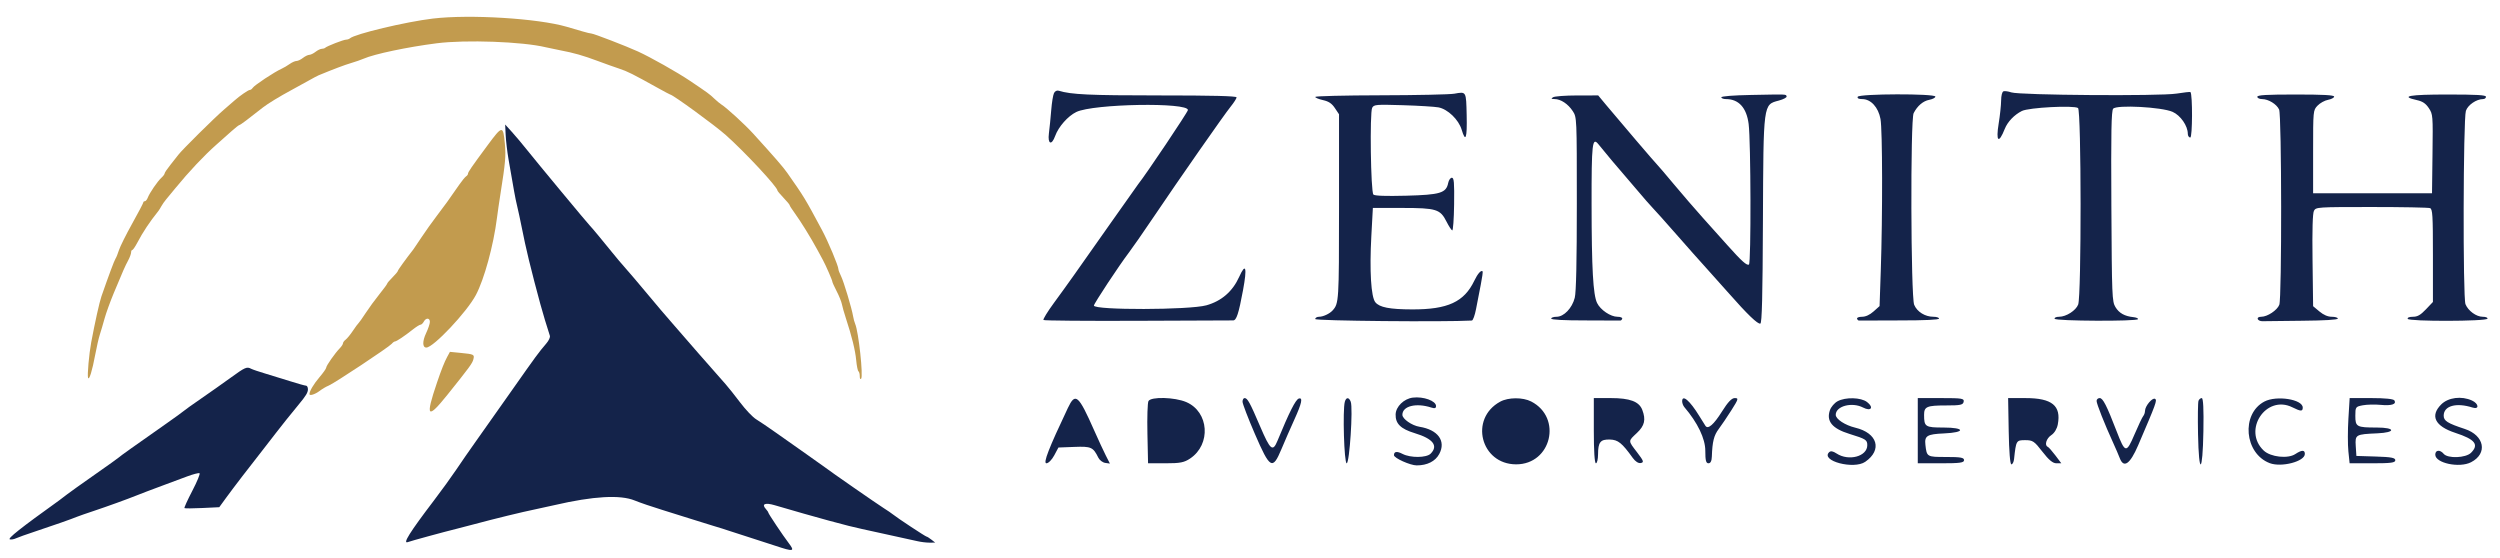
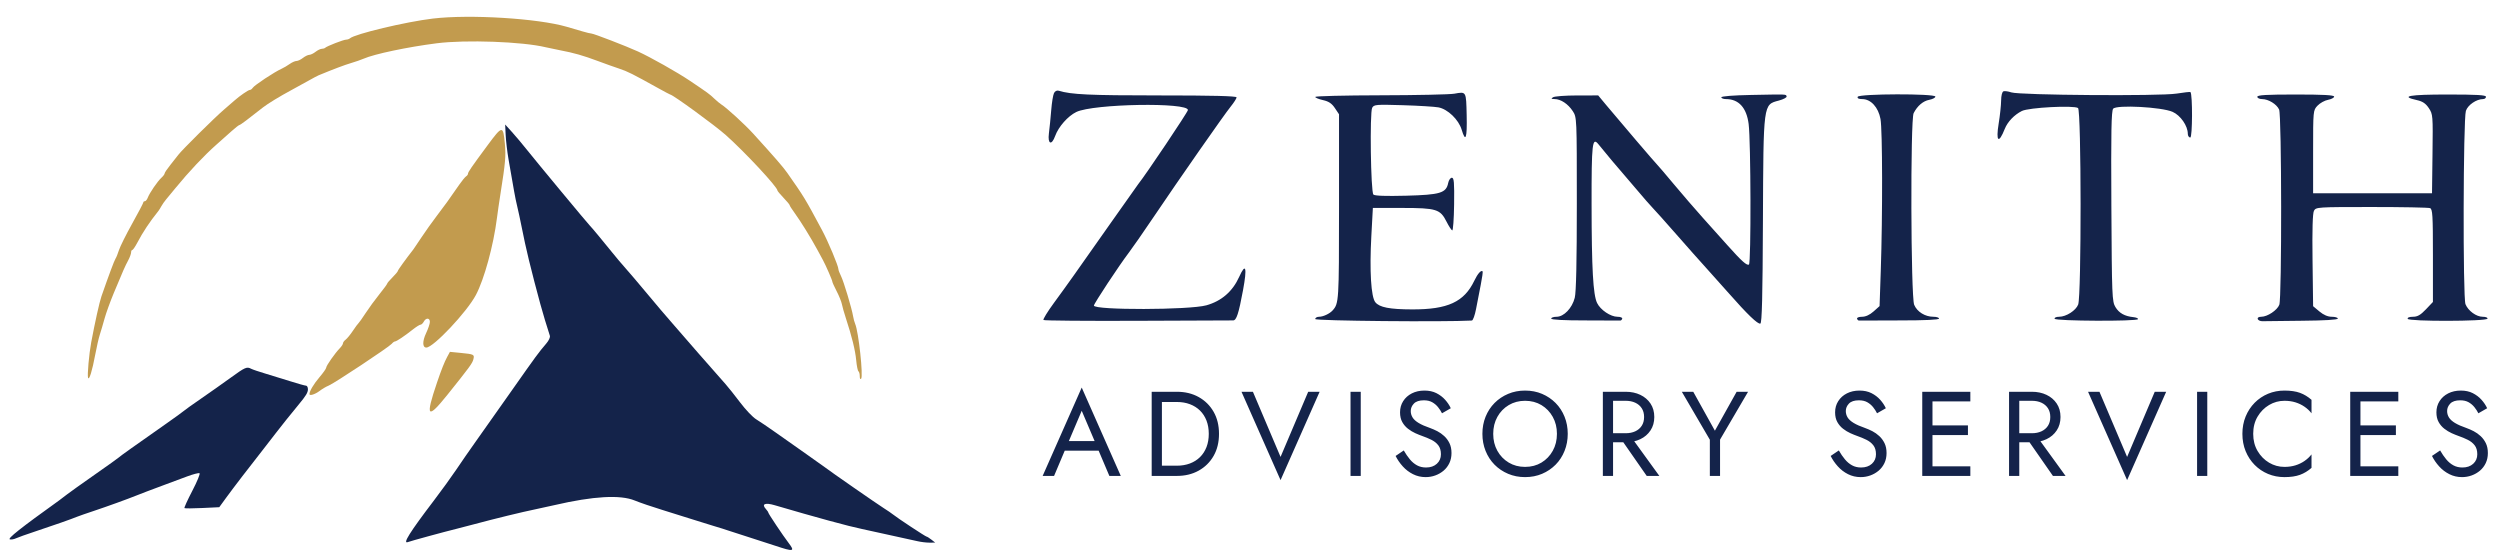
<svg xmlns="http://www.w3.org/2000/svg" viewBox="170 60 1640 366" role="img" aria-label="Zenith Advisory Services">
  <path fill="#14234A" d="M 501.718 148.589 C 501.901 152.390, 502.746 159.550, 503.595 164.500 C 507.034 184.551, 508.150 190.660, 508.986 194 C 509.801 197.257, 510.696 201.468, 514.403 219.500 C 516.505 229.726, 524.398 260.154, 527.502 270 C 528.976 274.675, 530.418 279.282, 530.705 280.239 C 531.016 281.275, 530.072 283.337, 528.364 285.346 C 523.069 291.574, 522.100 292.894, 505.589 316.359 C 496.534 329.227, 485.964 344.198, 482.098 349.627 C 478.233 355.057, 472.505 363.325, 469.370 368 C 466.235 372.675, 459.556 381.900, 454.528 388.500 C 438.822 409.118, 433.868 417.039, 437.576 415.602 C 439.438 414.881, 461.886 408.754, 469 407.026 C 470.925 406.558, 476.100 405.211, 480.500 404.033 C 495.178 400.102, 512.279 395.932, 521.500 394.035 C 524.800 393.356, 530.341 392.142, 533.813 391.338 C 559.228 385.449, 576.930 384.440, 586.403 388.340 C 589.757 389.721, 597.900 392.502, 604.500 394.520 C 611.100 396.537, 619.650 399.217, 623.500 400.474 C 627.350 401.731, 633.875 403.759, 638 404.981 C 642.125 406.203, 646.400 407.544, 647.500 407.961 C 648.600 408.379, 653.550 409.977, 658.500 411.514 C 663.450 413.051, 672.563 416, 678.750 418.069 C 690.626 422.039, 691.633 421.830, 687.394 416.272 C 683.641 411.352, 674 396.935, 674 396.244 C 674 395.921, 673.246 394.824, 672.324 393.805 C 669.440 390.619, 671.949 389.584, 678.137 391.405 C 704.802 399.255, 727.246 405.369, 735.500 407.031 C 737.700 407.474, 742.425 408.509, 746 409.332 C 749.575 410.154, 755.875 411.540, 760 412.413 C 764.125 413.285, 769.419 414.449, 771.764 415 C 774.110 415.550, 777.710 415.990, 779.764 415.978 L 783.500 415.956 781 414 C 779.625 412.924, 778.206 412.034, 777.846 412.022 C 777.141 411.998, 758.633 399.789, 755.762 397.454 C 754.806 396.677, 752.106 394.834, 749.762 393.360 C 745.641 390.769, 713.636 368.554, 711.536 366.827 C 710.966 366.359, 705.325 362.348, 699 357.915 C 692.675 353.482, 683.578 347.075, 678.784 343.677 C 673.991 340.280, 668.266 336.405, 666.062 335.067 C 663.814 333.701, 659.214 328.875, 655.577 324.067 C 652.013 319.355, 647.690 313.925, 645.970 312 C 639.262 304.493, 617.171 279.236, 611.037 272.060 C 607.482 267.902, 604.107 263.992, 603.537 263.371 C 602.967 262.751, 598.450 257.372, 593.500 251.420 C 588.550 245.467, 582.659 238.550, 580.410 236.048 C 578.160 233.547, 574.153 228.800, 571.505 225.500 C 565.788 218.374, 557.733 208.704, 556.929 208 C 555.938 207.133, 521.655 165.826, 515.847 158.500 C 512.794 154.650, 508.291 149.290, 505.841 146.589 L 501.385 141.678 501.718 148.589 M 321.274 307.815 C 316.200 311.492, 307.471 317.650, 301.876 321.500 C 296.280 325.350, 291.207 328.971, 290.601 329.546 C 289.996 330.122, 284.775 333.904, 279 337.950 C 258.843 352.075, 248.496 359.447, 248 360.039 C 247.725 360.367, 240.525 365.512, 232 371.473 C 223.475 377.434, 215.319 383.254, 213.876 384.406 C 212.432 385.558, 210.165 387.279, 208.836 388.232 C 183.456 406.433, 174.583 413.465, 176.512 413.849 C 177.475 414.040, 179.216 413.734, 180.381 413.168 C 181.547 412.602, 187.450 410.500, 193.500 408.496 C 204.892 404.723, 217.023 400.458, 220.500 399.003 C 221.600 398.542, 226.711 396.765, 231.859 395.053 C 240.105 392.311, 253.687 387.394, 259.500 385.047 C 262.692 383.758, 268.889 381.405, 277.500 378.212 C 281.900 376.580, 288.749 374.031, 292.721 372.546 C 296.692 371.061, 300.374 370.113, 300.902 370.440 C 301.433 370.767, 299.319 375.912, 296.181 381.931 C 293.057 387.924, 290.725 393.047, 291 393.314 C 291.275 393.581, 296.525 393.558, 302.668 393.262 L 313.835 392.725 318.283 386.612 C 323.004 380.124, 333.744 366.110, 342.938 354.441 C 345.997 350.559, 349.625 345.877, 351 344.036 C 353.252 341.021, 361.560 330.645, 365.841 325.500 C 370.683 319.681, 372 317.513, 372 315.365 C 372 314.064, 371.438 312.997, 370.750 312.994 C 370.063 312.991, 365.450 311.701, 360.500 310.128 C 355.550 308.555, 348.125 306.269, 344 305.049 C 339.875 303.829, 335.719 302.419, 334.764 301.915 C 331.902 300.407, 330.887 300.851, 321.274 307.815" />
  <path fill="#C29B4E" d="M 454 72.178 C 436.378 74.265, 402.817 82.266, 399.550 85.159 C 399.028 85.621, 397.903 86.002, 397.050 86.005 C 395.378 86.010, 384.369 90.297, 383.310 91.356 C 382.956 91.710, 381.954 92.010, 381.083 92.022 C 380.212 92.034, 378.375 92.924, 377 94 C 375.625 95.076, 373.773 95.966, 372.885 95.978 C 371.997 95.990, 370.126 96.900, 368.727 98 C 367.329 99.100, 365.425 100, 364.497 100 C 363.568 100, 361.561 100.889, 360.035 101.975 C 358.509 103.061, 356.190 104.431, 354.881 105.018 C 349.971 107.220, 336.807 115.934, 335.700 117.714 C 335.260 118.421, 334.443 119, 333.884 119 C 332.878 119, 327.101 122.985, 323.790 125.962 C 322.849 126.808, 319.712 129.525, 316.818 132 C 310.789 137.157, 289.245 158.492, 287 161.529 C 286.175 162.645, 283.813 165.646, 281.750 168.197 C 279.688 170.749, 278 173.254, 278 173.763 C 278 174.273, 277.061 175.540, 275.913 176.578 C 273.378 178.873, 268.126 186.539, 266.924 189.699 C 266.443 190.964, 265.588 192, 265.025 192 C 264.461 192, 264 192.366, 264 192.814 C 264 193.261, 260.709 199.524, 256.688 206.730 C 252.666 213.937, 248.760 221.784, 248.007 224.167 C 247.255 226.550, 246.263 229.005, 245.803 229.623 C 245.079 230.594, 241.312 240.680, 236.512 254.500 C 235.251 258.130, 232.260 271.591, 229.847 284.500 C 228.436 292.045, 227.168 306.275, 227.768 307.837 C 228.500 309.747, 230.481 303.326, 232.499 292.500 C 233.422 287.550, 234.767 281.700, 235.488 279.500 C 236.210 277.300, 237.602 272.575, 238.582 269 C 239.562 265.425, 242.334 257.775, 244.741 252 C 251.050 236.862, 251.913 234.906, 254.065 230.864 C 255.129 228.864, 256 226.501, 256 225.614 C 256 224.726, 256.347 224, 256.771 224 C 257.195 224, 258.657 221.885, 260.021 219.299 C 263.807 212.119, 268.059 205.720, 273.880 198.437 C 274.347 197.852, 275.229 196.441, 275.839 195.301 C 276.449 194.161, 277.841 192.164, 278.931 190.864 C 280.021 189.564, 282.755 186.250, 285.006 183.500 C 294.024 172.481, 303.916 161.990, 312.117 154.745 C 315.078 152.129, 319.507 148.192, 321.960 145.995 C 324.413 143.798, 326.718 142, 327.083 142 C 327.640 142, 333.121 137.903, 342.500 130.477 C 345.478 128.119, 353.656 123.127, 361 119.185 C 364.575 117.265, 369.750 114.420, 372.500 112.861 C 375.250 111.302, 378.175 109.747, 379 109.405 C 388.705 105.387, 396.084 102.602, 400.337 101.352 C 403.177 100.518, 406.850 99.242, 408.500 98.517 C 415.510 95.437, 437.279 90.846, 456.500 88.392 C 475.568 85.958, 512.815 87.317, 528 91.002 C 529.925 91.469, 534.200 92.363, 537.500 92.989 C 546.458 94.689, 552.570 96.428, 562 99.960 C 566.675 101.711, 573.078 103.996, 576.230 105.038 C 581.685 106.841, 584.831 108.417, 601.888 117.895 C 605.952 120.153, 609.427 122, 609.610 122 C 611.235 122, 638.963 142.208, 646.215 148.678 C 658.841 159.942, 680 182.673, 680 184.973 C 680 185.316, 681.800 187.470, 684 189.760 C 686.200 192.049, 688 194.217, 688 194.577 C 688 194.937, 689.520 197.317, 691.378 199.866 C 695.224 205.141, 701.951 216.028, 706.109 223.705 C 707.659 226.568, 709.366 229.718, 709.902 230.705 C 711.743 234.097, 716 243.877, 716 244.716 C 716 245.177, 717.284 248.030, 718.854 251.056 C 720.424 254.081, 721.963 257.894, 722.276 259.528 C 722.588 261.163, 723.731 265.200, 724.815 268.500 C 728.824 280.705, 731.052 289.752, 731.665 296.320 C 732.012 300.029, 732.679 303.301, 733.148 303.591 C 733.616 303.881, 734 305.306, 734 306.759 C 734 308.358, 734.354 309.025, 734.898 308.450 C 736.394 306.867, 733.226 277.638, 731.002 272.500 C 730.526 271.400, 729.913 269.150, 729.640 267.500 C 728.773 262.261, 723.474 244.632, 721.704 241.096 C 720.767 239.224, 720 237.196, 720 236.589 C 720 234.496, 713.288 218.479, 709.276 211 C 698.003 189.983, 697.622 189.355, 686.500 173.489 C 683.737 169.548, 678.462 163.467, 664 147.552 C 658.635 141.649, 646.447 130.508, 643.149 128.493 C 642.242 127.939, 640.150 126.196, 638.500 124.620 C 635.440 121.696, 634.435 120.963, 622.391 112.870 C 614.176 107.350, 596.841 97.580, 588.488 93.763 C 580.841 90.267, 559.384 82, 557.960 82 C 557.364 82, 554.766 81.377, 552.188 80.615 C 549.610 79.853, 544.893 78.473, 541.706 77.550 C 522.702 72.041, 478.183 69.314, 454 72.178 M 489.934 155.198 C 479.109 169.830, 477 172.894, 477 173.995 C 477 174.493, 476.438 175.260, 475.750 175.700 C 475.063 176.140, 473.097 178.525, 471.382 181 C 463.845 191.879, 462.182 194.187, 456.727 201.340 C 453.552 205.505, 448.945 211.969, 446.489 215.706 C 444.033 219.443, 441.672 222.950, 441.242 223.500 C 436.080 230.112, 430.994 237.172, 430.968 237.761 C 430.951 238.168, 429.376 240.053, 427.468 241.952 C 425.561 243.850, 424 245.689, 424 246.038 C 424 246.387, 421.675 249.558, 418.833 253.086 C 415.992 256.614, 411.924 262.184, 409.795 265.465 C 407.665 268.746, 405.601 271.671, 405.209 271.965 C 404.816 272.259, 403.146 274.525, 401.497 277 C 399.849 279.475, 397.712 282.088, 396.750 282.807 C 395.788 283.525, 395 284.603, 395 285.201 C 395 285.800, 394.077 287.237, 392.950 288.395 C 389.777 291.653, 384 299.887, 384 301.151 C 384 301.774, 381.983 304.645, 379.517 307.531 C 375.777 311.909, 373 316.611, 373 318.565 C 373 319.849, 376.731 318.680, 379.587 316.501 C 381.389 315.127, 384.079 313.540, 385.565 312.975 C 388.926 311.698, 425.215 287.651, 426.965 285.542 C 427.669 284.694, 428.620 284, 429.078 284 C 430.081 284, 435.345 280.479, 440.800 276.159 C 442.993 274.421, 445.270 273, 445.859 273 C 446.448 273, 447.411 272.100, 448 271 C 449.428 268.332, 452 268.431, 452 271.154 C 452 272.338, 450.897 275.638, 449.550 278.486 C 447.013 283.848, 447.068 288, 449.674 288 C 454.299 288, 476.267 264.698, 482.198 253.500 C 487.668 243.174, 493.740 220.965, 496.005 203 C 496.456 199.425, 497.502 192.225, 498.331 187 C 501.560 166.631, 501.932 162.364, 501.187 154.265 C 500.072 142.141, 499.564 142.183, 489.934 155.198 M 463.336 294.156 C 461.532 297.485, 459.572 302.431, 456.663 311 C 448.900 333.864, 450.294 335.451, 463.583 318.881 C 478.051 300.840, 479.875 298.348, 480.534 295.719 C 481.330 292.549, 480.986 292.373, 472.324 291.519 L 465.149 290.812 463.336 294.156" />
  <g transform="translate(742.4 -446.2) scale(1.2)">
    <path fill="#14234A" d="M 99.196 472.702 C 98.686 473.691, 98.002 477.875, 97.674 482 C 97.347 486.125, 96.772 491.873, 96.397 494.773 C 95.639 500.643, 97.883 501.560, 99.819 496.170 C 101.631 491.127, 106.785 485.282, 111.386 483.055 C 120.677 478.557, 172.704 477.657, 172.393 482 C 172.310 483.152, 149.306 517.442, 145.222 522.500 C 144.778 523.050, 137.933 532.725, 130.012 544 C 110.268 572.100, 106.476 577.437, 99.141 587.441 C 95.643 592.211, 93.076 596.409, 93.436 596.769 C 93.796 597.129, 116.907 597.326, 144.795 597.208 C 172.683 597.089, 196.229 596.994, 197.120 596.996 C 198.925 597, 200.136 593.298, 202.513 580.500 C 204.847 567.938, 204.039 565.151, 200.402 573.220 C 196.822 581.162, 190.761 586.414, 182.500 588.733 C 173.252 591.329, 121 591.450, 121 588.876 C 121 587.821, 134.936 566.708, 140.061 559.997 C 141.952 557.520, 147.900 548.970, 153.277 540.997 C 167.756 519.529, 192.030 484.749, 195.750 480.142 C 197.537 477.928, 199 475.641, 199 475.059 C 199 474.330, 185.777 474, 156.636 474 C 118.741 474, 108.434 473.518, 101.811 471.435 C 100.797 471.116, 99.751 471.623, 99.196 472.702 M 618.250 471.737 C 617.501 471.995, 616.979 474.037, 616.947 476.833 C 616.918 479.400, 616.319 485.008, 615.617 489.296 C 613.981 499.278, 615.594 500.723, 618.943 492.276 C 620.480 488.400, 624.146 484.573, 628.313 482.494 C 632.094 480.608, 656.708 479.320, 658.988 480.889 C 660.803 482.137, 660.877 583.562, 659.067 588.324 C 657.828 591.584, 652.516 594.991, 648.667 594.996 C 647.063 594.998, 645.991 595.474, 646.198 596.093 C 646.627 597.381, 691.329 597.583, 691.781 596.298 C 691.936 595.859, 690.811 595.369, 689.281 595.210 C 684.461 594.706, 681.444 593.020, 679.441 589.708 C 677.596 586.659, 677.486 583.924, 677.216 534.644 C 676.992 493.908, 677.203 482.460, 678.199 481.261 C 680.050 479.030, 704.698 480.336, 710.687 482.982 C 715.014 484.894, 719 490.637, 719 494.960 C 719 496.082, 719.611 497, 720.357 497 C 721.558 497, 721.651 473.535, 720.455 472.164 C 720.294 471.980, 716.863 472.355, 712.831 472.999 C 703.710 474.455, 627.045 473.892, 622.500 472.335 C 620.850 471.770, 618.938 471.501, 618.250 471.737 M 318 473.058 C 315.525 473.494, 297.413 473.885, 277.750 473.926 C 258.087 473.967, 242 474.364, 242 474.808 C 242 475.252, 243.902 476.040, 246.228 476.558 C 249.365 477.257, 251.041 478.376, 252.728 480.898 L 255 484.296 255 535.161 C 255 586.542, 254.925 587.736, 251.479 591.553 C 249.856 593.352, 246.311 595, 244.066 595 C 242.930 595, 242 595.563, 242.001 596.250 C 242.001 597.249, 312.671 597.921, 327.613 597.064 C 328.226 597.029, 329.259 594.188, 329.909 590.750 C 330.559 587.313, 331.716 581.358, 332.479 577.517 C 333.243 573.676, 333.702 570.369, 333.500 570.167 C 332.660 569.327, 330.812 571.416, 328.935 575.329 C 323.383 586.900, 314.458 591.020, 295.040 590.976 C 282.667 590.948, 277.127 589.872, 274.844 587.054 C 272.501 584.163, 271.635 569.875, 272.659 551 L 273.500 535.500 289.500 535.513 C 308.229 535.528, 310.329 536.176, 313.767 543 C 315.013 545.475, 316.414 547.629, 316.880 547.788 C 317.346 547.946, 317.811 541.534, 317.915 533.538 C 318.071 521.526, 317.856 519, 316.677 519 C 315.892 519, 314.994 520.282, 314.680 521.849 C 313.579 527.355, 310.358 528.331, 291.680 528.820 C 280.506 529.112, 274.501 528.901, 273.790 528.190 C 272.347 526.747, 271.739 483.355, 273.126 480.764 C 274.076 478.989, 275.173 478.896, 289.821 479.340 C 298.445 479.602, 307.225 480.136, 309.333 480.527 C 314.414 481.470, 320.399 487.223, 322.048 492.750 C 324.210 499.994, 325.073 497.494, 324.781 484.832 C 324.475 471.576, 324.652 471.884, 318 473.058 M 480.250 473.740 C 470.570 473.924, 464 474.444, 464 475.025 C 464 475.561, 465.147 476, 466.550 476 C 473.499 476, 477.788 480.714, 478.923 489.602 C 480.146 499.187, 480.297 565.699, 479.096 566.441 C 477.950 567.149, 475.145 564.639, 467.366 555.940 C 464.140 552.333, 458.091 545.583, 453.924 540.940 C 449.758 536.298, 442.594 528, 438.005 522.500 C 433.416 517, 429.385 512.275, 429.047 512 C 428.376 511.454, 408.061 487.691, 401.048 479.250 L 396.687 474 385.093 474.015 C 378.717 474.024, 372.825 474.467, 372 475 C 370.797 475.777, 370.964 475.972, 372.846 475.985 C 376.226 476.007, 380.192 478.637, 382.765 482.563 C 384.998 485.969, 385 486.008, 385 533.043 C 385 564.788, 384.631 581.579, 383.867 584.613 C 382.442 590.275, 377.918 595, 373.923 595 C 372.315 595, 371 595.450, 371 596 C 371 596.631, 377.833 597, 389.500 597 C 399.675 597, 408.326 597.034, 408.725 597.075 C 409.124 597.116, 409.611 596.666, 409.808 596.075 C 410.010 595.471, 408.880 595, 407.231 595 C 403.451 595, 397.898 591.250, 396.070 587.463 C 393.896 582.958, 393.100 568.673, 393.064 533.500 C 393.029 500.216, 393.439 496.574, 396.757 500.630 C 403.183 508.483, 406.739 512.742, 408.332 514.490 C 409.339 515.595, 413.381 520.325, 417.315 525 C 421.248 529.675, 425.374 534.403, 426.483 535.506 C 427.592 536.609, 433.425 543.134, 439.444 550.006 C 445.462 556.878, 452.662 564.987, 455.444 568.026 C 458.225 571.065, 463.856 577.365, 467.959 582.026 C 478.231 593.696, 483.941 599.186, 485.328 598.724 C 486.202 598.433, 486.561 584.148, 486.738 542.589 C 487.014 477.847, 486.848 479.103, 495.451 476.802 C 497.967 476.129, 499.870 475.111, 499.680 474.539 C 499.269 473.303, 500.499 473.354, 480.250 473.740 M 538.546 474.750 C 538.226 475.577, 539.062 476, 541.016 476 C 545.719 476, 549.819 480.469, 551.005 486.886 C 552.101 492.818, 552.186 539.522, 551.157 569.833 L 550.500 589.166 547.234 592.083 C 545.131 593.962, 542.877 595, 540.901 595 C 539.158 595, 537.988 595.464, 538.192 596.075 C 538.389 596.666, 538.876 597.116, 539.275 597.075 C 539.674 597.034, 549.675 597, 561.500 597 C 575.167 597, 583 596.636, 583 596 C 583 595.450, 581.628 595, 579.950 595 C 575.380 595, 571.021 592.295, 569.421 588.466 C 567.568 584.031, 567.295 487.238, 569.125 483.684 C 571.187 479.680, 574.286 477.037, 577.660 476.404 C 579.497 476.059, 581 475.265, 581 474.639 C 581.001 472.928, 539.209 473.037, 538.546 474.750 M 757 474.750 C 757 475.438, 758.168 476, 759.596 476 C 763.056 476, 767.574 478.769, 768.915 481.712 C 770.328 484.814, 770.431 584.736, 769.025 588.434 C 767.889 591.423, 762.529 594.991, 759.167 594.996 C 757.746 594.999, 756.996 595.489, 757.250 596.250 C 757.479 596.938, 758.642 597.468, 759.833 597.429 C 761.025 597.389, 770.775 597.277, 781.500 597.179 C 793.714 597.067, 801 596.626, 801 596 C 801 595.450, 799.521 595, 797.712 595 C 795.553 595, 793.236 594.008, 790.962 592.111 L 787.500 589.222 787.187 564.163 C 786.976 547.300, 787.233 538.433, 787.972 537.052 C 789.043 535.052, 789.838 535, 819.453 535 C 836.164 535, 850.548 535.273, 851.418 535.607 C 852.803 536.138, 853 539.371, 853 561.565 L 853 586.916 849.155 590.958 C 846.207 594.057, 844.554 595, 842.072 595 C 840.106 595, 838.982 595.445, 839.211 596.132 C 839.715 597.644, 882.316 597.553, 882.820 596.039 C 883.011 595.467, 881.840 595, 880.218 595 C 876.705 595, 872.263 591.757, 870.792 588.119 C 869.330 584.504, 869.542 486.919, 871.021 482.437 C 872.082 479.222, 876.777 476, 880.401 476 C 881.281 476, 882 475.438, 882 474.750 C 882.001 473.790, 877.134 473.500, 861.002 473.500 C 839.952 473.500, 834.756 474.447, 844.228 476.558 C 847.375 477.259, 849.041 478.376, 850.747 480.926 C 852.982 484.269, 853.031 484.879, 852.769 505.926 L 852.500 527.500 820 527.500 L 787.500 527.500 787.500 504.829 C 787.500 482.248, 787.510 482.147, 789.910 479.594 C 791.235 478.184, 793.823 476.749, 795.660 476.404 C 797.497 476.059, 799 475.265, 798.999 474.639 C 798.999 473.823, 793.037 473.500, 777.999 473.500 C 761.866 473.500, 756.999 473.790, 757 474.750" />
  </g>
  <g transform="translate(652.5 -586.9) scale(1.38)">
-     <path fill="#14234A" d="M 321.958 657.778 C 317.746 658.299, 313.893 662.062, 313.788 665.757 C 313.662 670.166, 316.211 672.663, 322.902 674.687 C 331.591 677.315, 334.185 680.672, 330.429 684.429 C 328.424 686.434, 320.861 686.497, 317.077 684.540 C 314.391 683.151, 313 683.358, 313 685.146 C 313 686.521, 320.750 690, 323.811 690 C 328.807 690, 332.653 688.059, 334.517 684.598 C 337.837 678.433, 333.938 673.045, 325.139 671.638 C 321.528 671.061, 317 667.902, 317 665.961 C 317 661.788, 323.506 660.152, 330.750 662.503 C 332.383 663.033, 333 662.837, 333 661.786 C 333 659.329, 327.007 657.154, 321.958 657.778 M 157.991 662.702 C 148.850 681.985, 146.131 689, 147.799 688.997 C 148.740 688.996, 150.393 687.320, 151.500 685.247 L 153.500 681.500 161.095 681.211 C 169.100 680.906, 169.976 681.302, 172.486 686.357 C 173.071 687.535, 174.545 688.643, 175.761 688.818 L 177.971 689.135 176.031 685.318 C 174.965 683.218, 172.499 677.900, 170.554 673.500 C 163 656.420, 161.557 655.180, 157.991 662.702 M 196.300 659.422 C 195.860 660.204, 195.636 667.179, 195.803 674.922 L 196.105 689 204.405 689 C 211.369 689, 213.251 688.635, 216.102 686.730 C 226.149 680.018, 225.096 664.542, 214.276 659.904 C 208.798 657.556, 197.519 657.253, 196.300 659.422 M 241.017 659.750 C 241.026 660.712, 243.657 667.575, 246.865 675 C 254.061 691.661, 255.291 692.371, 259.499 682.297 C 261.060 678.559, 263.837 672.205, 265.669 668.177 C 269.199 660.416, 269.792 657.581, 267.750 658.231 C 266.253 658.707, 263.214 664.734, 257.610 678.338 C 255.388 683.732, 254.206 682.742, 249.370 671.437 C 244.501 660.054, 243.374 658, 241.992 658 C 241.446 658, 241.007 658.788, 241.017 659.750 M 289.643 659.750 C 288.551 663.639, 289.316 689, 290.525 689 C 291.874 689, 293.603 662.735, 292.451 659.734 C 291.596 657.506, 290.271 657.514, 289.643 659.750 M 363.533 659.686 C 348.681 667.723, 354.207 689.500, 371.099 689.500 C 387.821 689.500, 393.130 667.324, 378.251 659.630 C 374.272 657.572, 367.391 657.598, 363.533 659.686 M 408 673.500 C 408 683.167, 408.376 689, 409 689 C 409.550 689, 410.007 687.087, 410.015 684.750 C 410.036 678.936, 411.123 677.579, 415.655 677.707 C 419.518 677.817, 421.407 679.337, 426.510 686.441 C 427.756 688.174, 429.215 689.098, 430.347 688.869 C 431.942 688.547, 431.719 687.907, 428.586 683.810 C 424.223 678.104, 424.228 678.594, 428.500 674.565 C 432.158 671.115, 432.817 668.278, 431.043 663.613 C 429.532 659.640, 425.152 658, 416.050 658 L 408 658 408 673.500 M 450 659.542 C 450 660.390, 450.464 661.628, 451.032 662.292 C 457.344 669.681, 461 677.285, 461 683.024 C 461 687.669, 461.334 689, 462.500 689 C 463.503 689, 464.037 687.923, 464.112 685.750 C 464.355 678.666, 465.085 675.754, 467.381 672.693 C 468.698 670.937, 471.415 666.913, 473.419 663.750 C 476.779 658.446, 476.901 658, 474.995 658 C 473.538 658, 471.740 659.895, 468.905 664.416 C 465.019 670.614, 462.288 672.988, 461.080 671.218 C 460.761 670.750, 459.415 668.598, 458.088 666.434 C 453.649 659.193, 450 656.084, 450 659.542 M 523.856 659.516 C 522.402 660.306, 520.776 662.203, 520.243 663.732 C 518.416 668.975, 521.293 672.484, 529.500 675.020 C 537.317 677.435, 538 677.868, 538 680.407 C 538 685.740, 529.175 688.126, 523.413 684.351 C 521.639 683.189, 520.584 683.016, 519.836 683.764 C 515.731 687.869, 531.584 692.048, 537.027 688.296 C 545.243 682.633, 542.903 674.615, 532.290 672.070 C 527.430 670.904, 523 667.991, 523 665.961 C 523 661.803, 530.687 659.753, 535.993 662.496 C 539.800 664.465, 541.253 662.468, 537.894 659.885 C 534.986 657.649, 527.648 657.456, 523.856 659.516 M 562 673.500 L 562 689 573 689 C 582.111 689, 584 688.742, 584 687.500 C 584 686.284, 582.385 686, 575.469 686 C 566.329 686, 566.280 685.972, 565.633 680.262 C 565.140 675.919, 566.378 675.154, 574.462 674.800 C 584.818 674.348, 584.590 672, 574.190 672 C 565.542 672, 565 671.645, 565 665.977 C 565 662.050, 566.288 661.500, 575.485 661.500 C 582.294 661.500, 583.520 661.242, 583.808 659.750 C 584.114 658.168, 583.082 658, 573.073 658 L 562 658 562 673.500 M 605.225 673.750 C 605.393 683.400, 605.887 689.500, 606.500 689.500 C 607.050 689.500, 607.621 688.375, 607.770 687 C 608.724 678.157, 608.816 678, 613.051 678 C 616.669 678, 617.377 678.475, 621.255 683.496 C 624.279 687.411, 626.182 688.993, 627.869 688.996 L 630.237 689 627.410 685.250 C 625.855 683.188, 624.227 681.350, 623.791 681.167 C 622.119 680.462, 623.110 677.158, 625.453 675.623 C 626.940 674.648, 628.165 672.636, 628.563 670.514 C 630.236 661.600, 625.834 658.009, 613.225 658.004 L 604.949 658 605.225 673.750 M 647 659.362 C 647 660.735, 650.849 670.454, 654.874 679.247 C 656.069 681.858, 657.487 685.151, 658.025 686.566 C 659.902 691.503, 662.911 689.407, 666.735 680.500 C 675.361 660.407, 675.862 659.033, 674.798 658.375 C 673.554 657.607, 670.055 661.765, 670.022 664.050 C 670.010 664.903, 669.627 666.028, 669.172 666.550 C 668.716 667.072, 666.854 670.991, 665.033 675.258 C 661.142 684.379, 660.582 684.280, 656.524 673.763 C 651.786 661.479, 650.009 658, 648.475 658 C 647.664 658, 647 658.613, 647 659.362 M 695.440 659.296 C 695.166 660.009, 695.068 667.096, 695.221 675.046 C 695.606 695.014, 697.420 694.094, 697.775 673.750 C 697.960 663.179, 697.703 658, 696.994 658 C 696.413 658, 695.713 658.583, 695.440 659.296 M 726.764 659.654 C 715.591 665.542, 717.230 684.354, 729.315 688.933 C 734.894 691.047, 746 688.129, 746 684.549 C 746 682.561, 744.562 682.585, 741.449 684.626 C 737.907 686.946, 729.738 686.042, 726.466 682.968 C 716.200 673.324, 727.575 656.151, 740.092 662.396 C 744.072 664.381, 745 664.406, 745 662.526 C 745 658.580, 732.529 656.616, 726.764 659.654 M 766.704 667.815 C 766.375 673.213, 766.370 680.188, 766.693 683.315 L 767.280 689 778.140 689 C 787.003 689, 789 688.731, 789 687.538 C 789 686.380, 787.069 686.015, 779.750 685.788 L 770.500 685.500 770.197 680.782 C 769.848 675.368, 770.124 675.205, 780.421 674.757 C 789.384 674.368, 789.164 672, 780.165 672 C 770.620 672, 770 671.661, 770 666.438 C 770 662.248, 770.129 662.066, 773.556 661.423 C 775.512 661.057, 779.309 660.967, 781.994 661.225 C 787.199 661.726, 789.690 660.925, 788.569 659.112 C 788.137 658.413, 784.063 658, 777.592 658 L 767.302 658 766.704 667.815 M 810.806 661.040 C 805.399 666.447, 807.844 671.374, 817.500 674.526 C 826.932 677.604, 828.904 680.096, 825 684 C 822.505 686.495, 813.929 686.824, 812 684.500 C 810.262 682.406, 808 682.628, 808 684.891 C 808 688.933, 819.473 691.358, 825.020 688.490 C 833.031 684.347, 831.389 675.746, 822 672.666 C 813.840 669.989, 812 668.829, 812 666.363 C 812 661.674, 817.942 660.011, 825.750 662.512 C 828.984 663.548, 828.727 660.652, 825.453 659.161 C 820.445 656.879, 814.161 657.685, 810.806 661.040 M 365.315 662.409 C 359.580 665.001, 357.211 673.641, 360.494 679.989 C 365.358 689.394, 380.072 687.642, 382.922 677.319 C 385.896 666.548, 375.547 657.784, 365.315 662.409 M 609.152 662.317 C 608.400 663.224, 608.009 665.807, 608.192 668.672 L 608.500 673.500 615.458 673.800 C 621.726 674.071, 622.591 673.873, 624.185 671.800 C 628.359 666.376, 625.448 662.483, 616.460 661.470 C 611.661 660.929, 610.159 661.103, 609.152 662.317 M 199.667 662.667 C 198.833 663.500, 198.782 682.268, 199.607 684.418 C 200.054 685.582, 201.599 686, 205.459 686 C 218.089 686, 224.498 672.938, 215.837 664.848 C 213.162 662.349, 212.026 662, 206.561 662 C 203.136 662, 200.033 662.300, 199.667 662.667 M 411 668.044 L 411 674.088 418.147 673.794 C 424.520 673.532, 425.505 673.217, 427.242 670.884 C 429.077 668.421, 429.096 668.086, 427.569 665.134 C 425.972 662.046, 425.839 662, 418.474 662 L 411 662 411 668.044 M 157.660 670.221 C 154.193 678.389, 154.001 678, 161.500 678 C 169.049 678, 169.139 677.810, 165.239 670.055 C 161.598 662.817, 160.795 662.834, 157.660 670.221" />
+     <path fill="#14234A" d="M154.11 683.00 L175.26 683.00 L173.54 678.43 L155.83 678.43 Z M164.57 664.03 L171.43 680.14 L171.89 681.29 L177.71 695.00 L183.14 695.00 L164.57 653.00 L146.00 695.00 L151.43 695.00 L157.37 680.94 L157.83 679.91 Z M197.83 655.00 L197.83 695.00 L202.69 695.00 L202.69 655.00 Z M209.83 695.00 Q215.66 695.00 220.17 692.49 Q224.69 689.97 227.26 685.49 Q229.83 681.00 229.83 675.00 Q229.83 669.00 227.26 664.51 Q224.69 660.03 220.17 657.51 Q215.66 655.00 209.83 655.00 L200.52 655.00 L200.52 659.86 L209.83 659.86 Q213.20 659.86 216.00 660.91 Q218.80 661.97 220.80 663.94 Q222.80 665.91 223.89 668.71 Q224.97 671.51 224.97 675.00 Q224.97 678.49 223.89 681.29 Q222.80 684.09 220.80 686.06 Q218.80 688.03 216.00 689.09 Q213.20 690.14 209.83 690.14 L200.52 690.14 L200.52 695.00 Z M259.09 685.97 L245.95 655.00 L240.52 655.00 L259.09 697.00 L277.66 655.00 L272.23 655.00 Z M292.35 655.00 L292.35 695.00 L297.21 695.00 L297.21 655.00 Z M317.66 682.89 L313.78 685.51 Q315.09 688.14 317.18 690.46 Q319.26 692.77 322.04 694.17 Q324.81 695.57 328.06 695.57 Q330.46 695.57 332.66 694.77 Q334.86 693.97 336.61 692.49 Q338.35 691.00 339.35 688.89 Q340.35 686.77 340.35 684.14 Q340.35 681.40 339.38 679.43 Q338.41 677.46 336.89 676.06 Q335.38 674.66 333.61 673.74 Q331.84 672.83 330.24 672.26 Q326.75 671.06 324.72 669.83 Q322.69 668.60 321.84 667.20 Q320.98 665.80 320.98 664.14 Q320.98 662.20 322.46 660.63 Q323.95 659.06 327.21 659.06 Q329.55 659.06 331.18 659.97 Q332.81 660.89 333.95 662.31 Q335.09 663.74 335.84 665.23 L340.01 662.83 Q339.04 660.71 337.32 658.80 Q335.61 656.89 333.18 655.66 Q330.75 654.43 327.49 654.43 Q324.12 654.43 321.49 655.77 Q318.86 657.11 317.38 659.46 Q315.89 661.80 315.89 664.77 Q315.89 667.51 316.95 669.40 Q318.01 671.29 319.66 672.57 Q321.32 673.86 323.15 674.69 Q324.98 675.51 326.46 676.03 Q328.75 676.83 330.78 677.83 Q332.81 678.83 334.06 680.43 Q335.32 682.03 335.32 684.71 Q335.32 687.46 333.38 689.23 Q331.44 691.00 328.24 691.00 Q325.84 691.00 323.95 689.97 Q322.06 688.94 320.55 687.11 Q319.04 685.29 317.66 682.89 Z M360.18 675.00 Q360.18 670.49 362.15 666.94 Q364.12 663.40 367.55 661.34 Q370.98 659.29 375.32 659.29 Q379.72 659.29 383.12 661.34 Q386.52 663.40 388.49 666.94 Q390.47 670.49 390.47 675.00 Q390.47 679.51 388.49 683.06 Q386.52 686.60 383.12 688.66 Q379.72 690.71 375.32 690.71 Q370.98 690.71 367.55 688.66 Q364.12 686.60 362.15 683.06 Q360.18 679.51 360.18 675.00 Z M355.04 675.00 Q355.04 679.34 356.55 683.11 Q358.07 686.89 360.81 689.66 Q363.55 692.43 367.27 694.00 Q370.98 695.57 375.32 695.57 Q379.72 695.57 383.41 694.00 Q387.09 692.43 389.84 689.66 Q392.58 686.89 394.09 683.11 Q395.61 679.34 395.61 675.00 Q395.61 670.60 394.09 666.86 Q392.58 663.11 389.84 660.34 Q387.09 657.57 383.41 656.00 Q379.72 654.43 375.32 654.43 Q370.98 654.43 367.27 656.00 Q363.55 657.57 360.81 660.34 Q358.07 663.11 356.55 666.86 Q355.04 670.60 355.04 675.00 Z M419.44 675.29 L433.15 695.00 L439.15 695.00 L424.87 675.29 Z M412.30 655.00 L412.30 695.00 L417.15 695.00 L417.15 655.00 Z M414.98 659.29 L423.15 659.29 Q425.73 659.29 427.70 660.20 Q429.67 661.11 430.78 662.83 Q431.90 664.54 431.90 667.00 Q431.90 669.46 430.78 671.17 Q429.67 672.89 427.70 673.80 Q425.73 674.71 423.15 674.71 L414.98 674.71 L414.98 679.00 L423.15 679.00 Q427.04 679.00 430.10 677.54 Q433.15 676.09 434.95 673.37 Q436.75 670.66 436.75 667.00 Q436.75 663.29 434.95 660.60 Q433.15 657.91 430.10 656.46 Q427.04 655.00 423.15 655.00 L414.98 655.00 Z M475.90 655.00 L465.56 673.51 L455.27 655.00 L449.84 655.00 L463.16 677.80 L463.16 695.00 L468.01 695.00 L468.01 677.74 L481.33 655.00 Z M524.47 682.89 L520.59 685.51 Q521.90 688.14 523.99 690.46 Q526.07 692.77 528.84 694.17 Q531.62 695.57 534.87 695.57 Q537.27 695.57 539.47 694.77 Q541.67 693.97 543.42 692.49 Q545.16 691.00 546.16 688.89 Q547.16 686.77 547.16 684.14 Q547.16 681.40 546.19 679.43 Q545.22 677.46 543.70 676.06 Q542.19 674.66 540.42 673.74 Q538.64 672.83 537.04 672.26 Q533.56 671.06 531.53 669.83 Q529.50 668.60 528.64 667.20 Q527.79 665.80 527.79 664.14 Q527.79 662.20 529.27 660.63 Q530.76 659.06 534.02 659.06 Q536.36 659.06 537.99 659.97 Q539.62 660.89 540.76 662.31 Q541.90 663.74 542.64 665.23 L546.82 662.83 Q545.84 660.71 544.13 658.80 Q542.42 656.89 539.99 655.66 Q537.56 654.43 534.30 654.43 Q530.93 654.43 528.30 655.77 Q525.67 657.11 524.19 659.46 Q522.70 661.80 522.70 664.77 Q522.70 667.51 523.76 669.40 Q524.82 671.29 526.47 672.57 Q528.13 673.86 529.96 674.69 Q531.79 675.51 533.27 676.03 Q535.56 676.83 537.59 677.83 Q539.62 678.83 540.87 680.43 Q542.13 682.03 542.13 684.71 Q542.13 687.46 540.19 689.23 Q538.24 691.00 535.04 691.00 Q532.64 691.00 530.76 689.97 Q528.87 688.94 527.36 687.11 Q525.84 685.29 524.47 682.89 Z M566.82 695.00 L586.99 695.00 L586.99 690.43 L566.82 690.43 Z M566.82 659.57 L586.99 659.57 L586.99 655.00 L566.82 655.00 Z M566.82 675.57 L585.85 675.57 L585.85 671.00 L566.82 671.00 Z M564.13 655.00 L564.13 695.00 L568.99 695.00 L568.99 655.00 Z M612.53 675.29 L626.25 695.00 L632.25 695.00 L617.96 675.29 Z M605.39 655.00 L605.39 695.00 L610.25 695.00 L610.25 655.00 Z M608.08 659.29 L616.25 659.29 Q618.82 659.29 620.79 660.20 Q622.76 661.11 623.88 662.83 Q624.99 664.54 624.99 667.00 Q624.99 669.46 623.88 671.17 Q622.76 672.89 620.79 673.80 Q618.82 674.71 616.25 674.71 L608.08 674.71 L608.08 679.00 L616.25 679.00 Q620.13 679.00 623.19 677.54 Q626.25 676.09 628.05 673.37 Q629.85 670.66 629.85 667.00 Q629.85 663.29 628.05 660.60 Q626.25 657.91 623.19 656.46 Q620.13 655.00 616.25 655.00 L608.08 655.00 Z M661.51 685.97 L648.36 655.00 L642.94 655.00 L661.51 697.00 L680.08 655.00 L674.65 655.00 Z M694.77 655.00 L694.77 695.00 L699.62 695.00 L699.62 655.00 Z M721.45 675.00 Q721.45 670.31 723.54 666.80 Q725.63 663.29 729.00 661.29 Q732.37 659.29 736.31 659.29 Q739.17 659.29 741.54 660.03 Q743.91 660.77 745.85 662.11 Q747.80 663.46 749.17 665.23 L749.17 658.83 Q746.65 656.60 743.68 655.51 Q740.71 654.43 736.31 654.43 Q732.14 654.43 728.51 655.94 Q724.88 657.46 722.14 660.23 Q719.40 663.00 717.85 666.77 Q716.31 670.54 716.31 675.00 Q716.31 679.46 717.85 683.23 Q719.40 687.00 722.14 689.77 Q724.88 692.54 728.51 694.06 Q732.14 695.57 736.31 695.57 Q740.71 695.57 743.68 694.49 Q746.65 693.40 749.17 691.17 L749.17 684.77 Q747.80 686.54 745.85 687.89 Q743.91 689.23 741.54 689.97 Q739.17 690.71 736.31 690.71 Q732.37 690.71 729.00 688.71 Q725.63 686.71 723.54 683.17 Q721.45 679.63 721.45 675.00 Z M770.26 695.00 L790.43 695.00 L790.43 690.43 L770.26 690.43 Z M770.26 659.57 L790.43 659.57 L790.43 655.00 L770.26 655.00 Z M770.26 675.57 L789.28 675.57 L789.28 671.00 L770.26 671.00 Z M767.57 655.00 L767.57 695.00 L772.43 695.00 L772.43 655.00 Z M810.31 682.89 L806.43 685.51 Q807.74 688.14 809.83 690.46 Q811.91 692.77 814.69 694.17 Q817.46 695.57 820.71 695.57 Q823.11 695.57 825.31 694.77 Q827.51 693.97 829.26 692.49 Q831.00 691.00 832.00 688.89 Q833.00 686.77 833.00 684.14 Q833.00 681.40 832.03 679.43 Q831.06 677.46 829.54 676.06 Q828.03 674.66 826.26 673.74 Q824.49 672.83 822.89 672.26 Q819.40 671.06 817.37 669.83 Q815.34 668.60 814.49 667.20 Q813.63 665.80 813.63 664.14 Q813.63 662.20 815.11 660.63 Q816.60 659.06 819.86 659.06 Q822.20 659.06 823.83 659.97 Q825.46 660.89 826.60 662.31 Q827.74 663.74 828.49 665.23 L832.66 662.83 Q831.69 660.71 829.97 658.80 Q828.26 656.89 825.83 655.66 Q823.40 654.43 820.14 654.43 Q816.77 654.43 814.14 655.77 Q811.51 657.11 810.03 659.46 Q808.54 661.80 808.54 664.77 Q808.54 667.51 809.60 669.40 Q810.66 671.29 812.31 672.57 Q813.97 673.86 815.80 674.69 Q817.63 675.51 819.11 676.03 Q821.40 676.83 823.43 677.83 Q825.46 678.83 826.71 680.43 Q827.97 682.03 827.97 684.71 Q827.97 687.46 826.03 689.23 Q824.09 691.00 820.89 691.00 Q818.49 691.00 816.60 689.97 Q814.71 688.94 813.20 687.11 Q811.69 685.29 810.31 682.89 Z" />
  </g>
</svg>
